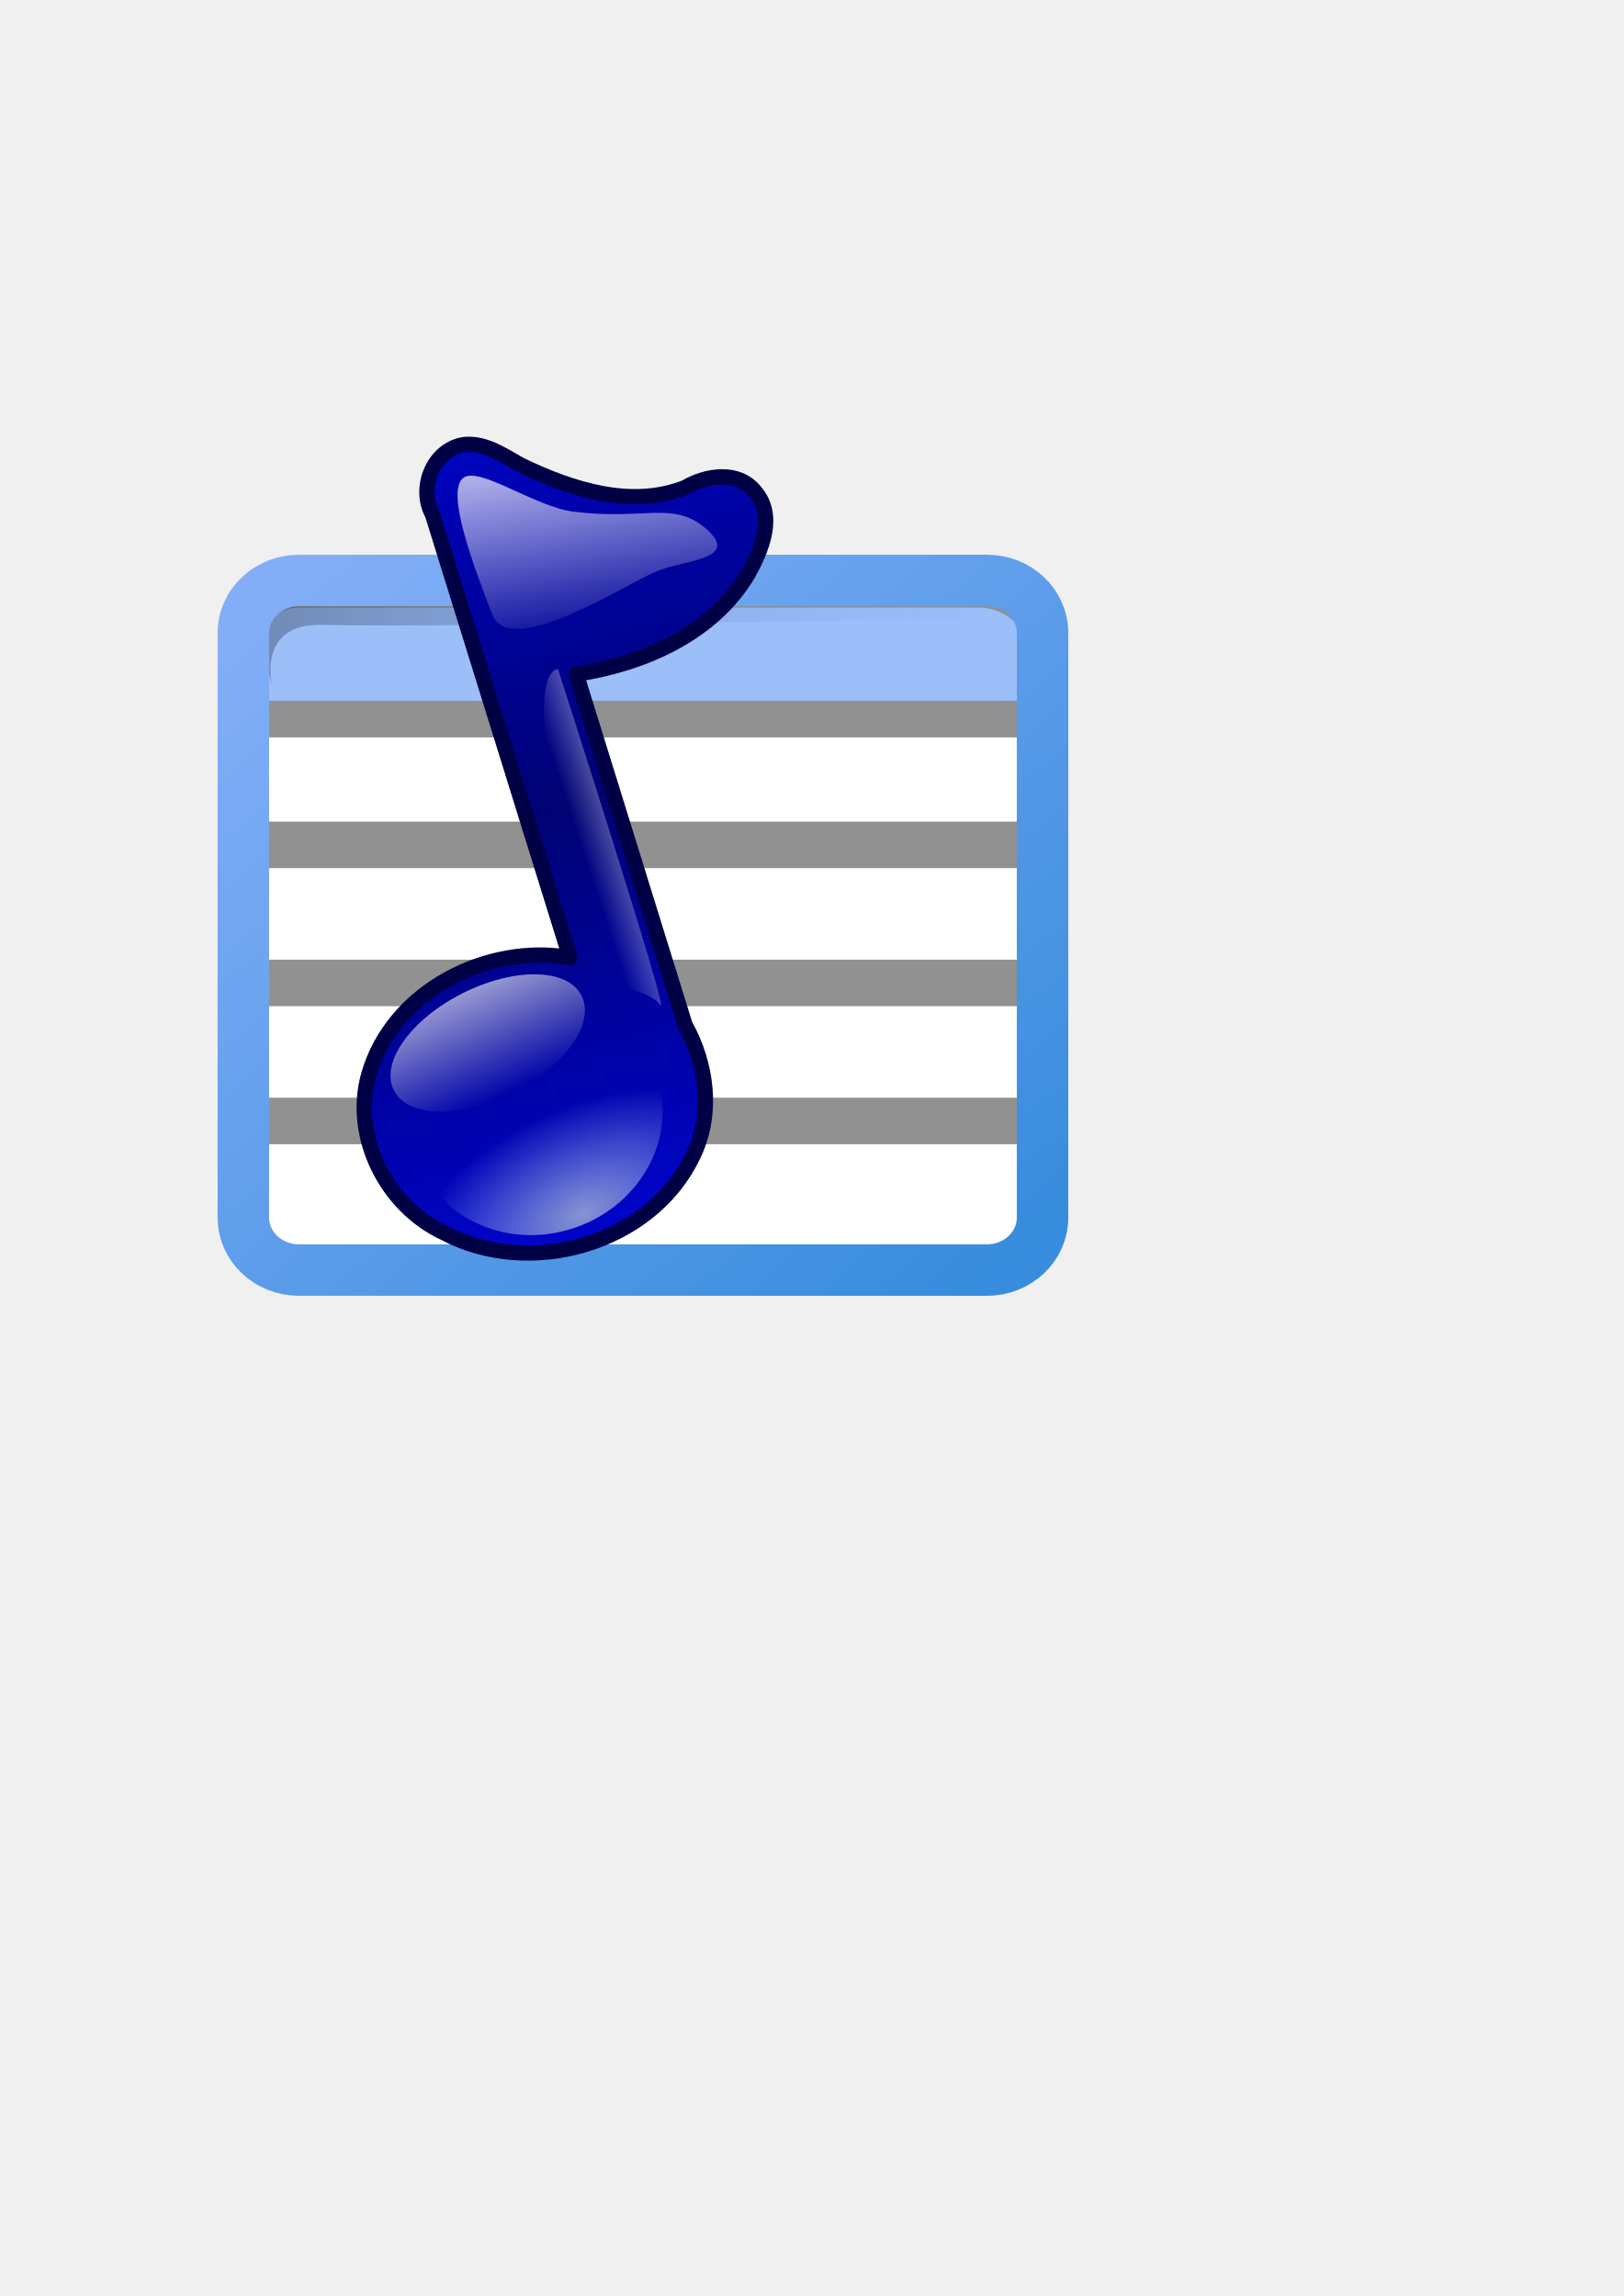
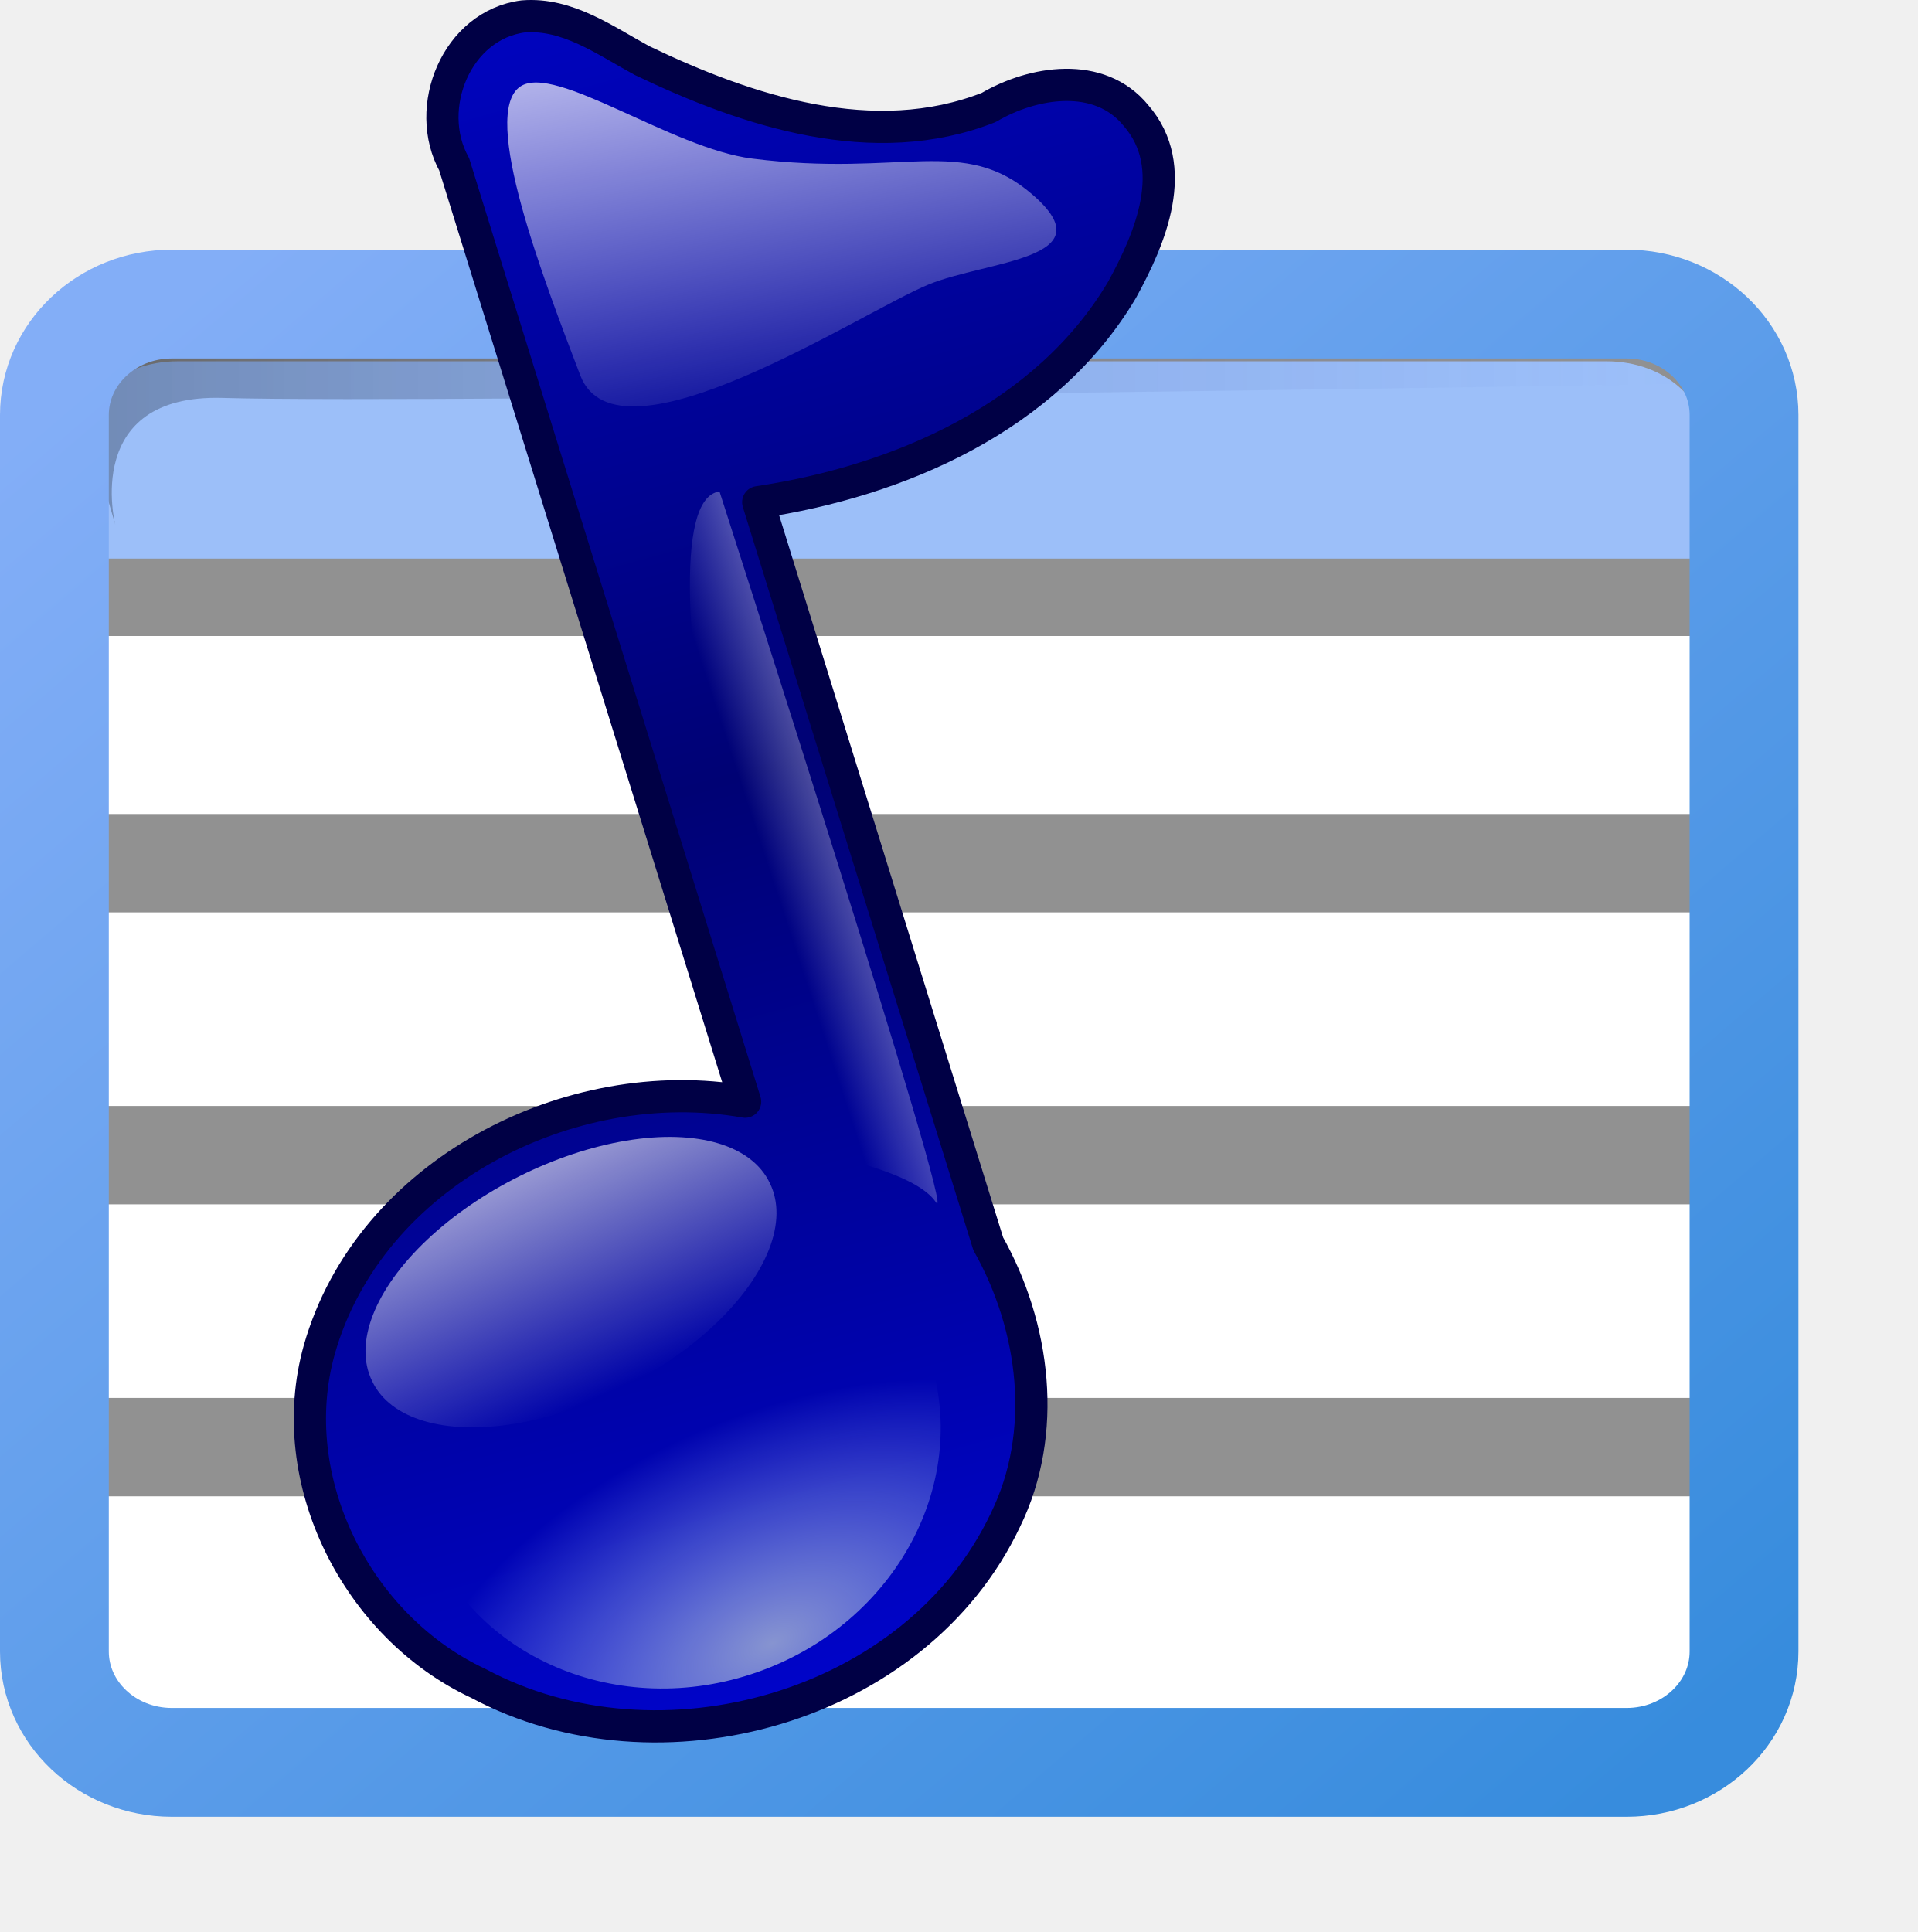
- <svg xmlns="http://www.w3.org/2000/svg" xmlns:xlink="http://www.w3.org/1999/xlink" width="210mm" height="297mm" id="svg2">
+ <svg xmlns="http://www.w3.org/2000/svg" xmlns:xlink="http://www.w3.org/1999/xlink" id="svg2" height="335pt" width="332.5pt">
  <defs id="defs4">
    <linearGradient id="linearGradient2222">
-       <stop id="stop2224" offset="0" style="stop-color:#ffffff;stop-opacity:0.816;" />
-       <stop id="stop2226" offset="1" style="stop-color:#ffffff;stop-opacity:0;" />
+       <stop style="stop-color:#ffffff;stop-opacity:0.816;" offset="0" id="stop2224" />
+       <stop style="stop-color:#ffffff;stop-opacity:0;" offset="1" id="stop2226" />
    </linearGradient>
    <linearGradient id="linearGradient2214">
-       <stop style="stop-color:#ffffff;stop-opacity:1;" offset="0" id="stop2216" />
-       <stop style="stop-color:#ffffff;stop-opacity:0;" offset="1" id="stop2218" />
+       <stop id="stop2216" offset="0" style="stop-color:#ffffff;stop-opacity:1;" />
+       <stop id="stop2218" offset="1" style="stop-color:#ffffff;stop-opacity:0;" />
    </linearGradient>
    <linearGradient id="linearGradient2204">
-       <stop id="stop2206" offset="0" style="stop-color:#ffffff;stop-opacity:0.816;" />
-       <stop id="stop2208" offset="1" style="stop-color:#ffffff;stop-opacity:0;" />
+       <stop style="stop-color:#ffffff;stop-opacity:0.816;" offset="0" id="stop2206" />
+       <stop style="stop-color:#ffffff;stop-opacity:0;" offset="1" id="stop2208" />
    </linearGradient>
    <linearGradient id="linearGradient2182">
-       <stop id="stop2184" offset="0" style="stop-color:#83aef7;stop-opacity:1;" />
-       <stop id="stop2186" offset="1" style="stop-color:#378cdd;stop-opacity:1;" />
+       <stop style="stop-color:#83aef7;stop-opacity:1;" offset="0" id="stop2184" />
+       <stop style="stop-color:#378cdd;stop-opacity:1;" offset="1" id="stop2186" />
    </linearGradient>
    <linearGradient id="linearGradient2172">
-       <stop style="stop-color:#000000;stop-opacity:0.286;" offset="0" id="stop2174" />
-       <stop style="stop-color:#4c68de;stop-opacity:0;" offset="1" id="stop2176" />
+       <stop id="stop2174" offset="0" style="stop-color:#000000;stop-opacity:0.286;" />
+       <stop id="stop2176" offset="1" style="stop-color:#4c68de;stop-opacity:0;" />
    </linearGradient>
    <linearGradient id="linearGradient2142">
-       <stop id="stop2144" offset="0" style="stop-color:#ffffff;stop-opacity:0;" />
-       <stop id="stop2146" offset="1" style="stop-color:#ffffff;stop-opacity:1;" />
+       <stop style="stop-color:#ffffff;stop-opacity:0;" offset="0" id="stop2144" />
+       <stop style="stop-color:#ffffff;stop-opacity:1;" offset="1" id="stop2146" />
    </linearGradient>
    <linearGradient id="linearGradient2116">
-       <stop style="stop-color:#a5b4d3;stop-opacity:0.816;" offset="0" id="stop2118" />
-       <stop style="stop-color:#a9c6ff;stop-opacity:0;" offset="1" id="stop2120" />
+       <stop id="stop2118" offset="0" style="stop-color:#a5b4d3;stop-opacity:0.816;" />
+       <stop id="stop2120" offset="1" style="stop-color:#a9c6ff;stop-opacity:0;" />
    </linearGradient>
    <linearGradient id="linearGradient2080">
-       <stop id="stop2082" offset="0" style="stop-color:none" />
-       <stop id="stop2084" offset="1" style="stop-color:#000274;stop-opacity:1;" />
+       <stop style="stop-color:none" offset="0" id="stop2082" />
+       <stop style="stop-color:#000274;stop-opacity:1;" offset="1" id="stop2084" />
    </linearGradient>
    <linearGradient id="linearGradient2050">
-       <stop style="stop-color:#0004cd;stop-opacity:1;" offset="0" id="stop2052" />
-       <stop style="stop-color:#000274;stop-opacity:1;" offset="1" id="stop2054" />
+       <stop id="stop2052" offset="0" style="stop-color:#0004cd;stop-opacity:1;" />
+       <stop id="stop2054" offset="1" style="stop-color:#000274;stop-opacity:1;" />
    </linearGradient>
-     <radialGradient xlink:href="#linearGradient2116" id="radialGradient2122" cx="-128.011" cy="298.656" fx="-128.011" fy="298.656" r="42.426" gradientUnits="userSpaceOnUse" gradientTransform="matrix(1.473629,-0.169147,8.785089e-2,0.908723,44.9122,7.928287)" />
-     <linearGradient xlink:href="#linearGradient2182" id="linearGradient2130" x1="133.742" y1="290.738" x2="449.808" y2="609.946" gradientUnits="userSpaceOnUse" gradientTransform="matrix(1.158721,0,0,1,-16.77765,0)" />
-     <linearGradient xlink:href="#linearGradient2222" id="linearGradient2168" x1="254.635" y1="221.298" x2="270.211" y2="319.117" gradientUnits="userSpaceOnUse" gradientTransform="matrix(1.076431,0,0,1.076431,-3.720561,-28.40424)" />
-     <linearGradient xlink:href="#linearGradient2172" id="linearGradient2178" x1="120.558" y1="318.791" x2="446.585" y2="318.791" gradientUnits="userSpaceOnUse" gradientTransform="matrix(1.158721,0,0,0.759283,-21.74361,66.14395)" />
-     <linearGradient xlink:href="#linearGradient2050" id="linearGradient2198" gradientUnits="userSpaceOnUse" gradientTransform="matrix(1.268065,-0.166342,0.166342,1.268065,285.4668,-44.58162)" x1="-32.222" y1="507.59" x2="-56.09" y2="339.199" spreadMethod="reflect" />
-     <linearGradient xlink:href="#linearGradient2204" id="linearGradient2210" x1="-117.002" y1="312.817" x2="-113.748" y2="234.663" gradientUnits="userSpaceOnUse" />
-     <linearGradient xlink:href="#linearGradient2214" id="linearGradient2220" x1="335.402" y1="396.08" x2="283.058" y2="413.223" gradientUnits="userSpaceOnUse" gradientTransform="translate(2.020305,4.04061)" />
+     <radialGradient gradientTransform="matrix(1.473629,-0.169147,8.785089e-2,0.908723,44.9122,7.928287)" gradientUnits="userSpaceOnUse" r="42.426" fy="298.656" fx="-128.011" cy="298.656" cx="-128.011" id="radialGradient2122" xlink:href="#linearGradient2116" />
+     <linearGradient gradientTransform="matrix(1.158721,0,0,1,-122.4919,415.7143)" gradientUnits="userSpaceOnUse" y2="609.946" x2="449.808" y1="290.738" x1="133.742" id="linearGradient2130" xlink:href="#linearGradient2182" />
+     <linearGradient gradientTransform="matrix(1.076431,0,0,1.076431,-109.4348,387.31)" gradientUnits="userSpaceOnUse" y2="319.117" x2="270.211" y1="221.298" x1="254.635" id="linearGradient2168" xlink:href="#linearGradient2222" />
+     <linearGradient gradientTransform="matrix(1.158721,0,0,0.759283,-127.4579,481.8582)" gradientUnits="userSpaceOnUse" y2="318.791" x2="446.585" y1="318.791" x1="120.558" id="linearGradient2178" xlink:href="#linearGradient2172" />
+     <linearGradient spreadMethod="reflect" y2="339.199" x2="-56.09" y1="507.59" x1="-32.222" gradientTransform="matrix(1.268065,-0.166342,0.166342,1.268065,179.7525,371.1327)" gradientUnits="userSpaceOnUse" id="linearGradient2198" xlink:href="#linearGradient2050" />
+     <linearGradient gradientUnits="userSpaceOnUse" y2="234.663" x2="-113.748" y1="312.817" x1="-117.002" id="linearGradient2210" xlink:href="#linearGradient2204" />
+     <linearGradient gradientTransform="translate(-103.694,419.7549)" gradientUnits="userSpaceOnUse" y2="413.223" x2="283.058" y1="396.08" x1="335.402" id="linearGradient2220" xlink:href="#linearGradient2214" />
+     <linearGradient y2="318.791" x2="446.585" y1="318.791" x1="120.558" gradientTransform="matrix(1.158721,0,0,0.759283,-127.4579,481.8582)" gradientUnits="userSpaceOnUse" id="linearGradient1360" xlink:href="#linearGradient2172" />
+     <linearGradient y2="609.946" x2="449.808" y1="290.738" x1="133.742" gradientTransform="matrix(1.158721,0,0,1,-122.4919,415.7143)" gradientUnits="userSpaceOnUse" id="linearGradient1362" xlink:href="#linearGradient2182" />
+     <linearGradient y2="339.199" x2="-56.09" y1="507.59" x1="-32.222" spreadMethod="reflect" gradientTransform="matrix(1.268065,-0.166342,0.166342,1.268065,179.7525,371.1327)" gradientUnits="userSpaceOnUse" id="linearGradient1364" xlink:href="#linearGradient2050" />
+     <radialGradient r="42.426" fy="298.656" fx="-128.011" cy="298.656" cx="-128.011" gradientTransform="matrix(1.473629,-0.169147,8.785089e-2,0.908723,44.9122,7.928287)" gradientUnits="userSpaceOnUse" id="radialGradient1366" xlink:href="#linearGradient2116" />
+     <linearGradient y2="319.117" x2="270.211" y1="221.298" x1="254.635" gradientTransform="matrix(1.076431,0,0,1.076431,-109.4348,387.31)" gradientUnits="userSpaceOnUse" id="linearGradient1368" xlink:href="#linearGradient2222" />
+     <linearGradient y2="234.663" x2="-113.748" y1="312.817" x1="-117.002" gradientUnits="userSpaceOnUse" id="linearGradient1370" xlink:href="#linearGradient2204" />
+     <linearGradient y2="413.223" x2="283.058" y1="396.08" x1="335.402" gradientTransform="translate(-103.694,419.7549)" gradientUnits="userSpaceOnUse" id="linearGradient1372" xlink:href="#linearGradient2214" />
  </defs>
  <g id="layer1">
-     <path style="fill:#ffffff;fill-opacity:1;fill-rule:evenodd;stroke:#000000;stroke-width:0.25pt;stroke-linecap:butt;stroke-linejoin:miter;stroke-opacity:1" d="M 119.198,290.707 L 119.198,615.976 L 503.056,615.976 L 503.056,288.687 L 119.198,290.707 z " id="path2180" />
-     <path style="opacity:1;color:#000000;fill:none;fill-opacity:0.75;fill-rule:evenodd;stroke:#919191;stroke-width:22.744;stroke-linecap:butt;stroke-linejoin:miter;marker:none;marker-start:none;marker-mid:none;marker-end:none;stroke-miterlimit:4;stroke-dasharray:none;stroke-dashoffset:0;stroke-opacity:1;visibility:visible;display:inline;overflow:visible" d="M 121.441,548.054 L 502.164,548.054" id="path2044" />
-     <path style="opacity:1;color:#000000;fill:none;fill-opacity:0.75;fill-rule:evenodd;stroke:#919191;stroke-width:22.744;stroke-linecap:butt;stroke-linejoin:miter;marker:none;marker-start:none;marker-mid:none;marker-end:none;stroke-miterlimit:4;stroke-dasharray:none;stroke-dashoffset:0;stroke-opacity:1;visibility:visible;display:inline;overflow:visible" d="M 128.063,480.554 L 508.785,480.554" id="path2042" />
-     <path style="fill:none;fill-opacity:0.75;fill-rule:evenodd;stroke:#919191;stroke-width:22.744;stroke-linecap:butt;stroke-linejoin:miter;stroke-miterlimit:4;stroke-dasharray:none;stroke-opacity:1" d="M 119.786,413.054 L 500.509,413.054" id="path2040" />
-     <path style="color:#000000;fill:#9cbff9;fill-opacity:1;fill-rule:evenodd;stroke:#919191;stroke-width:17.897;stroke-linecap:round;stroke-linejoin:round;marker:none;marker-start:none;marker-mid:none;marker-end:none;stroke-miterlimit:4;stroke-dasharray:none;stroke-dashoffset:0;stroke-opacity:1;visibility:visible;display:block;overflow:visible" d="M 147.388,288.076 L 477.924,288.076 C 495.496,288.076 509.642,300.341 509.642,315.575 L 509.642,351.579 L 115.67,351.579 L 115.67,315.575 C 115.67,300.341 129.817,288.076 147.388,288.076 z " id="rect2037" />
-     <path style="fill:url(#linearGradient2178);fill-opacity:1;fill-rule:evenodd;stroke:none;stroke-width:0.25pt;stroke-linecap:butt;stroke-linejoin:miter;stroke-opacity:1" d="M 133.029,334.771 L 118.131,283.791 L 496.371,286.502 L 497.198,302.23 C 497.198,302.23 207.1,306.933 157.858,305.485 C 125.249,304.526 133.029,334.771 133.029,334.771 z " id="path2170" />
-     <rect style="opacity:1;color:#000000;fill:none;fill-opacity:1;fill-rule:evenodd;stroke:url(#linearGradient2130);stroke-width:25.156;stroke-linecap:round;stroke-linejoin:round;marker:none;marker-start:none;marker-mid:none;marker-end:none;stroke-miterlimit:4;stroke-dasharray:none;stroke-dashoffset:0;stroke-opacity:1;visibility:visible;display:block;overflow:visible" id="rect2035" width="390.655" height="337.143" x="118.958" y="283.791" rx="27.143" ry="25.642" />
-     <path style="opacity:1;color:#000000;fill:url(#linearGradient2198);fill-opacity:1.0;fill-rule:evenodd;stroke:#000045;stroke-width:7.448;stroke-linecap:round;stroke-linejoin:round;marker:none;marker-start:none;marker-mid:none;marker-end:none;stroke-miterlimit:4;stroke-dasharray:none;stroke-dashoffset:0;stroke-opacity:1;visibility:visible;display:block;overflow:visible" d="M 227.375,217.281 C 211.951,219.221 204.167,238.422 211.39,251.486 C 233.812,323.72 256.234,395.954 278.656,468.188 C 238.144,461.049 191.799,484.68 180.205,525.513 C 171.711,555.686 188.924,589.609 216.998,602.69 C 258.729,625.017 318.182,608.495 338.831,564.917 C 348.755,544.708 345.656,520.235 334.86,501.045 C 317.136,443.894 299.412,386.744 281.688,329.594 C 314.341,324.726 348.348,309.936 365.786,280.509 C 372.355,268.56 379.393,252.125 369.002,240.178 C 360.57,229.824 345.199,232.306 334.981,238.329 C 308.425,248.787 279.255,239.225 254.82,227.488 C 246.276,222.848 237.611,216.477 227.375,217.281 z " id="path2048" />
-     <path style="opacity:1;color:#000000;fill:url(#radialGradient2122);fill-opacity:1;fill-rule:evenodd;stroke:none;stroke-width:11.76;stroke-linecap:butt;stroke-linejoin:miter;marker:none;marker-start:none;marker-mid:none;marker-end:none;stroke-miterlimit:4;stroke-dasharray:none;stroke-dashoffset:0;stroke-opacity:1;visibility:visible;display:inline;overflow:visible" id="path2114" d="M -78.792 262.423 A 42.426 42.426 0 1 1  -163.645,262.423 A 42.426 42.426 0 1 1  -78.792 262.423 z" transform="matrix(1.370086,-0.483357,0.443594,1.257378,312.4309,158.1374)" />
-     <path style="opacity:1;color:#000000;fill:url(#linearGradient2168);fill-opacity:1;fill-rule:evenodd;stroke:none;stroke-width:14;stroke-linecap:butt;stroke-linejoin:miter;marker:none;marker-start:none;marker-mid:none;marker-end:none;stroke-miterlimit:4;stroke-dasharray:none;stroke-dashoffset:0;stroke-opacity:1;visibility:visible;display:inline;overflow:visible" d="M 240.545,300.27 C 232.217,278.443 217.213,239.755 226.705,233.471 C 234.747,228.147 261.665,247.799 280.26,250.148 C 315.204,254.562 329.075,244.57 345.154,258.534 C 362.354,273.47 334.712,273.666 321.033,279.277 C 305.607,285.605 249.156,322.839 240.545,300.27 z " id="path2166" />
-     <path style="opacity:1;color:#000000;fill:url(#linearGradient2210);fill-opacity:1.0;fill-rule:evenodd;stroke:none;stroke-width:1.982;stroke-linecap:butt;stroke-linejoin:miter;marker:none;marker-start:none;marker-mid:none;marker-end:none;stroke-miterlimit:4;stroke-dasharray:none;stroke-dashoffset:0;stroke-opacity:1;visibility:visible;display:inline;overflow:visible" id="path2200" d="M -71.48 262.423 A 49.739 28.328 0 1 1  -170.957,262.423 A 49.739 28.328 0 1 1  -71.48 262.423 z" transform="matrix(-0.924423,0.459928,-0.415284,-0.862286,235.319,791.9451)" />
-     <path style="fill:url(#linearGradient2220);fill-opacity:1;fill-rule:evenodd;stroke:none;stroke-width:0.25pt;stroke-linecap:butt;stroke-linejoin:miter;stroke-opacity:1" d="M 287.02,478.546 C 287.02,478.546 317.02,482.831 322.735,491.403 C 328.449,499.974 272.735,327.117 272.735,327.117 C 251.306,329.974 287.02,478.546 287.02,478.546 z " id="path2212" />
+     <g transform="translate(-0.665862,-629.2025)" id="g1346">
+       <path id="path2180" d="M 13.484,706.421 L 13.484,1031.691 L 397.342,1031.691 L 397.342,704.401 L 13.484,706.421 z " style="fill:#ffffff;fill-opacity:1;fill-rule:evenodd;stroke:#000000;stroke-width:0.25pt;stroke-linecap:butt;stroke-linejoin:miter;stroke-opacity:1" />
+       <path id="path2044" d="M 15.727,963.768 L 396.45,963.768" style="color:#000000;fill:none;fill-opacity:0.75;fill-rule:evenodd;stroke:#919191;stroke-width:22.744;stroke-linecap:butt;stroke-linejoin:miter;stroke-miterlimit:4;stroke-dashoffset:0;stroke-opacity:1;marker:none;marker-start:none;marker-mid:none;marker-end:none;visibility:visible;display:inline;overflow:visible" />
+       <path id="path2042" d="M 22.348,896.268 L 403.071,896.268" style="color:#000000;fill:none;fill-opacity:0.75;fill-rule:evenodd;stroke:#919191;stroke-width:22.744;stroke-linecap:butt;stroke-linejoin:miter;stroke-miterlimit:4;stroke-dashoffset:0;stroke-opacity:1;marker:none;marker-start:none;marker-mid:none;marker-end:none;visibility:visible;display:inline;overflow:visible" />
+       <path id="path2040" d="M 14.072,828.768 L 394.795,828.768" style="fill:none;fill-opacity:0.75;fill-rule:evenodd;stroke:#919191;stroke-width:22.744;stroke-linecap:butt;stroke-linejoin:miter;stroke-miterlimit:4;stroke-opacity:1" />
+       <path id="rect2037" d="M 41.674,703.791 L 372.21,703.791 C 389.782,703.791 403.928,716.055 403.928,731.289 L 403.928,767.293 L 9.956,767.293 L 9.956,731.289 C 9.956,716.055 24.102,703.791 41.674,703.791 z " style="color:#000000;fill:#9cbff9;fill-opacity:1;fill-rule:evenodd;stroke:#919191;stroke-width:17.897;stroke-linecap:round;stroke-linejoin:round;stroke-miterlimit:4;stroke-dashoffset:0;stroke-opacity:1;marker:none;marker-start:none;marker-mid:none;marker-end:none;visibility:visible;display:block;overflow:visible" />
+       <path id="path2170" d="M 27.314,750.485 L 12.416,699.505 L 390.656,702.217 L 391.484,717.945 C 391.484,717.945 101.386,722.647 52.144,721.199 C 19.535,720.24 27.314,750.485 27.314,750.485 z " style="fill:url(#linearGradient1360);fill-opacity:1;fill-rule:evenodd;stroke:none;stroke-width:0.25pt;stroke-linecap:butt;stroke-linejoin:miter;stroke-opacity:1" />
+       <rect ry="25.642" rx="27.143" y="699.505" x="13.244" height="337.143" width="390.655" id="rect2035" style="color:#000000;fill:none;fill-opacity:1;fill-rule:evenodd;stroke:url(#linearGradient1362);stroke-width:25.156;stroke-linecap:round;stroke-linejoin:round;stroke-miterlimit:4;stroke-dashoffset:0;stroke-opacity:1;marker:none;marker-start:none;marker-mid:none;marker-end:none;visibility:visible;display:block;overflow:visible" />
+       <path id="path2048" d="M 121.661,632.996 C 106.237,634.935 98.453,654.137 105.676,667.201 C 128.098,739.434 150.52,811.668 172.942,883.902 C 132.429,876.763 86.085,900.395 74.491,941.227 C 65.997,971.4 83.21,1005.323 111.284,1018.404 C 153.015,1040.731 212.468,1024.209 233.117,980.631 C 243.041,960.422 239.942,935.949 229.146,916.759 C 211.422,859.609 193.697,802.458 175.973,745.308 C 208.627,740.44 242.633,725.65 260.072,696.224 C 266.641,684.274 273.679,667.839 263.288,655.892 C 254.856,645.538 239.485,648.02 229.266,654.043 C 202.711,664.501 173.54,654.94 149.105,643.202 C 140.562,638.562 131.897,632.191 121.661,632.996 z " style="color:#000000;fill:url(#linearGradient1364);fill-opacity:1;fill-rule:evenodd;stroke:#000045;stroke-width:7.448;stroke-linecap:round;stroke-linejoin:round;stroke-miterlimit:4;stroke-dashoffset:0;stroke-opacity:1;marker:none;marker-start:none;marker-mid:none;marker-end:none;visibility:visible;display:block;overflow:visible" />
+       <path transform="matrix(1.370086,-0.483357,0.443594,1.257378,206.7166,573.8517)" d="M -78.792 262.423 A 42.426 42.426 0 1 1  -163.645,262.423 A 42.426 42.426 0 1 1  -78.792 262.423 z" id="path2114" style="color:#000000;fill:url(#radialGradient1366);fill-opacity:1;fill-rule:evenodd;stroke:none;stroke-width:11.76;stroke-linecap:butt;stroke-linejoin:miter;stroke-miterlimit:4;stroke-dashoffset:0;stroke-opacity:1;marker:none;marker-start:none;marker-mid:none;marker-end:none;visibility:visible;display:inline;overflow:visible" />
+       <path id="path2166" d="M 134.831,715.984 C 126.503,694.157 111.498,655.469 120.991,649.185 C 129.033,643.862 155.951,663.514 174.546,665.862 C 209.49,670.276 223.361,660.284 239.44,674.248 C 256.64,689.185 228.998,689.38 215.318,694.992 C 199.893,701.319 143.442,738.554 134.831,715.984 z " style="color:#000000;fill:url(#linearGradient1368);fill-opacity:1;fill-rule:evenodd;stroke:none;stroke-width:14;stroke-linecap:butt;stroke-linejoin:miter;stroke-miterlimit:4;stroke-dashoffset:0;stroke-opacity:1;marker:none;marker-start:none;marker-mid:none;marker-end:none;visibility:visible;display:inline;overflow:visible" />
+       <path transform="matrix(-0.924423,0.459928,-0.415284,-0.862286,129.6047,1207.659)" d="M -71.48 262.423 A 49.739 28.328 0 1 1  -170.957,262.423 A 49.739 28.328 0 1 1  -71.48 262.423 z" id="path2200" style="color:#000000;fill:url(#linearGradient1370);fill-opacity:1;fill-rule:evenodd;stroke:none;stroke-width:1.982;stroke-linecap:butt;stroke-linejoin:miter;stroke-miterlimit:4;stroke-dashoffset:0;stroke-opacity:1;marker:none;marker-start:none;marker-mid:none;marker-end:none;visibility:visible;display:inline;overflow:visible" />
+       <path id="path2212" d="M 181.306,894.26 C 181.306,894.26 211.306,898.546 217.02,907.117 C 222.735,915.689 167.02,742.831 167.02,742.831 C 145.592,745.689 181.306,894.26 181.306,894.26 z " style="fill:url(#linearGradient1372);fill-opacity:1;fill-rule:evenodd;stroke:none;stroke-width:0.25pt;stroke-linecap:butt;stroke-linejoin:miter;stroke-opacity:1" />
+     </g>
  </g>
</svg>
